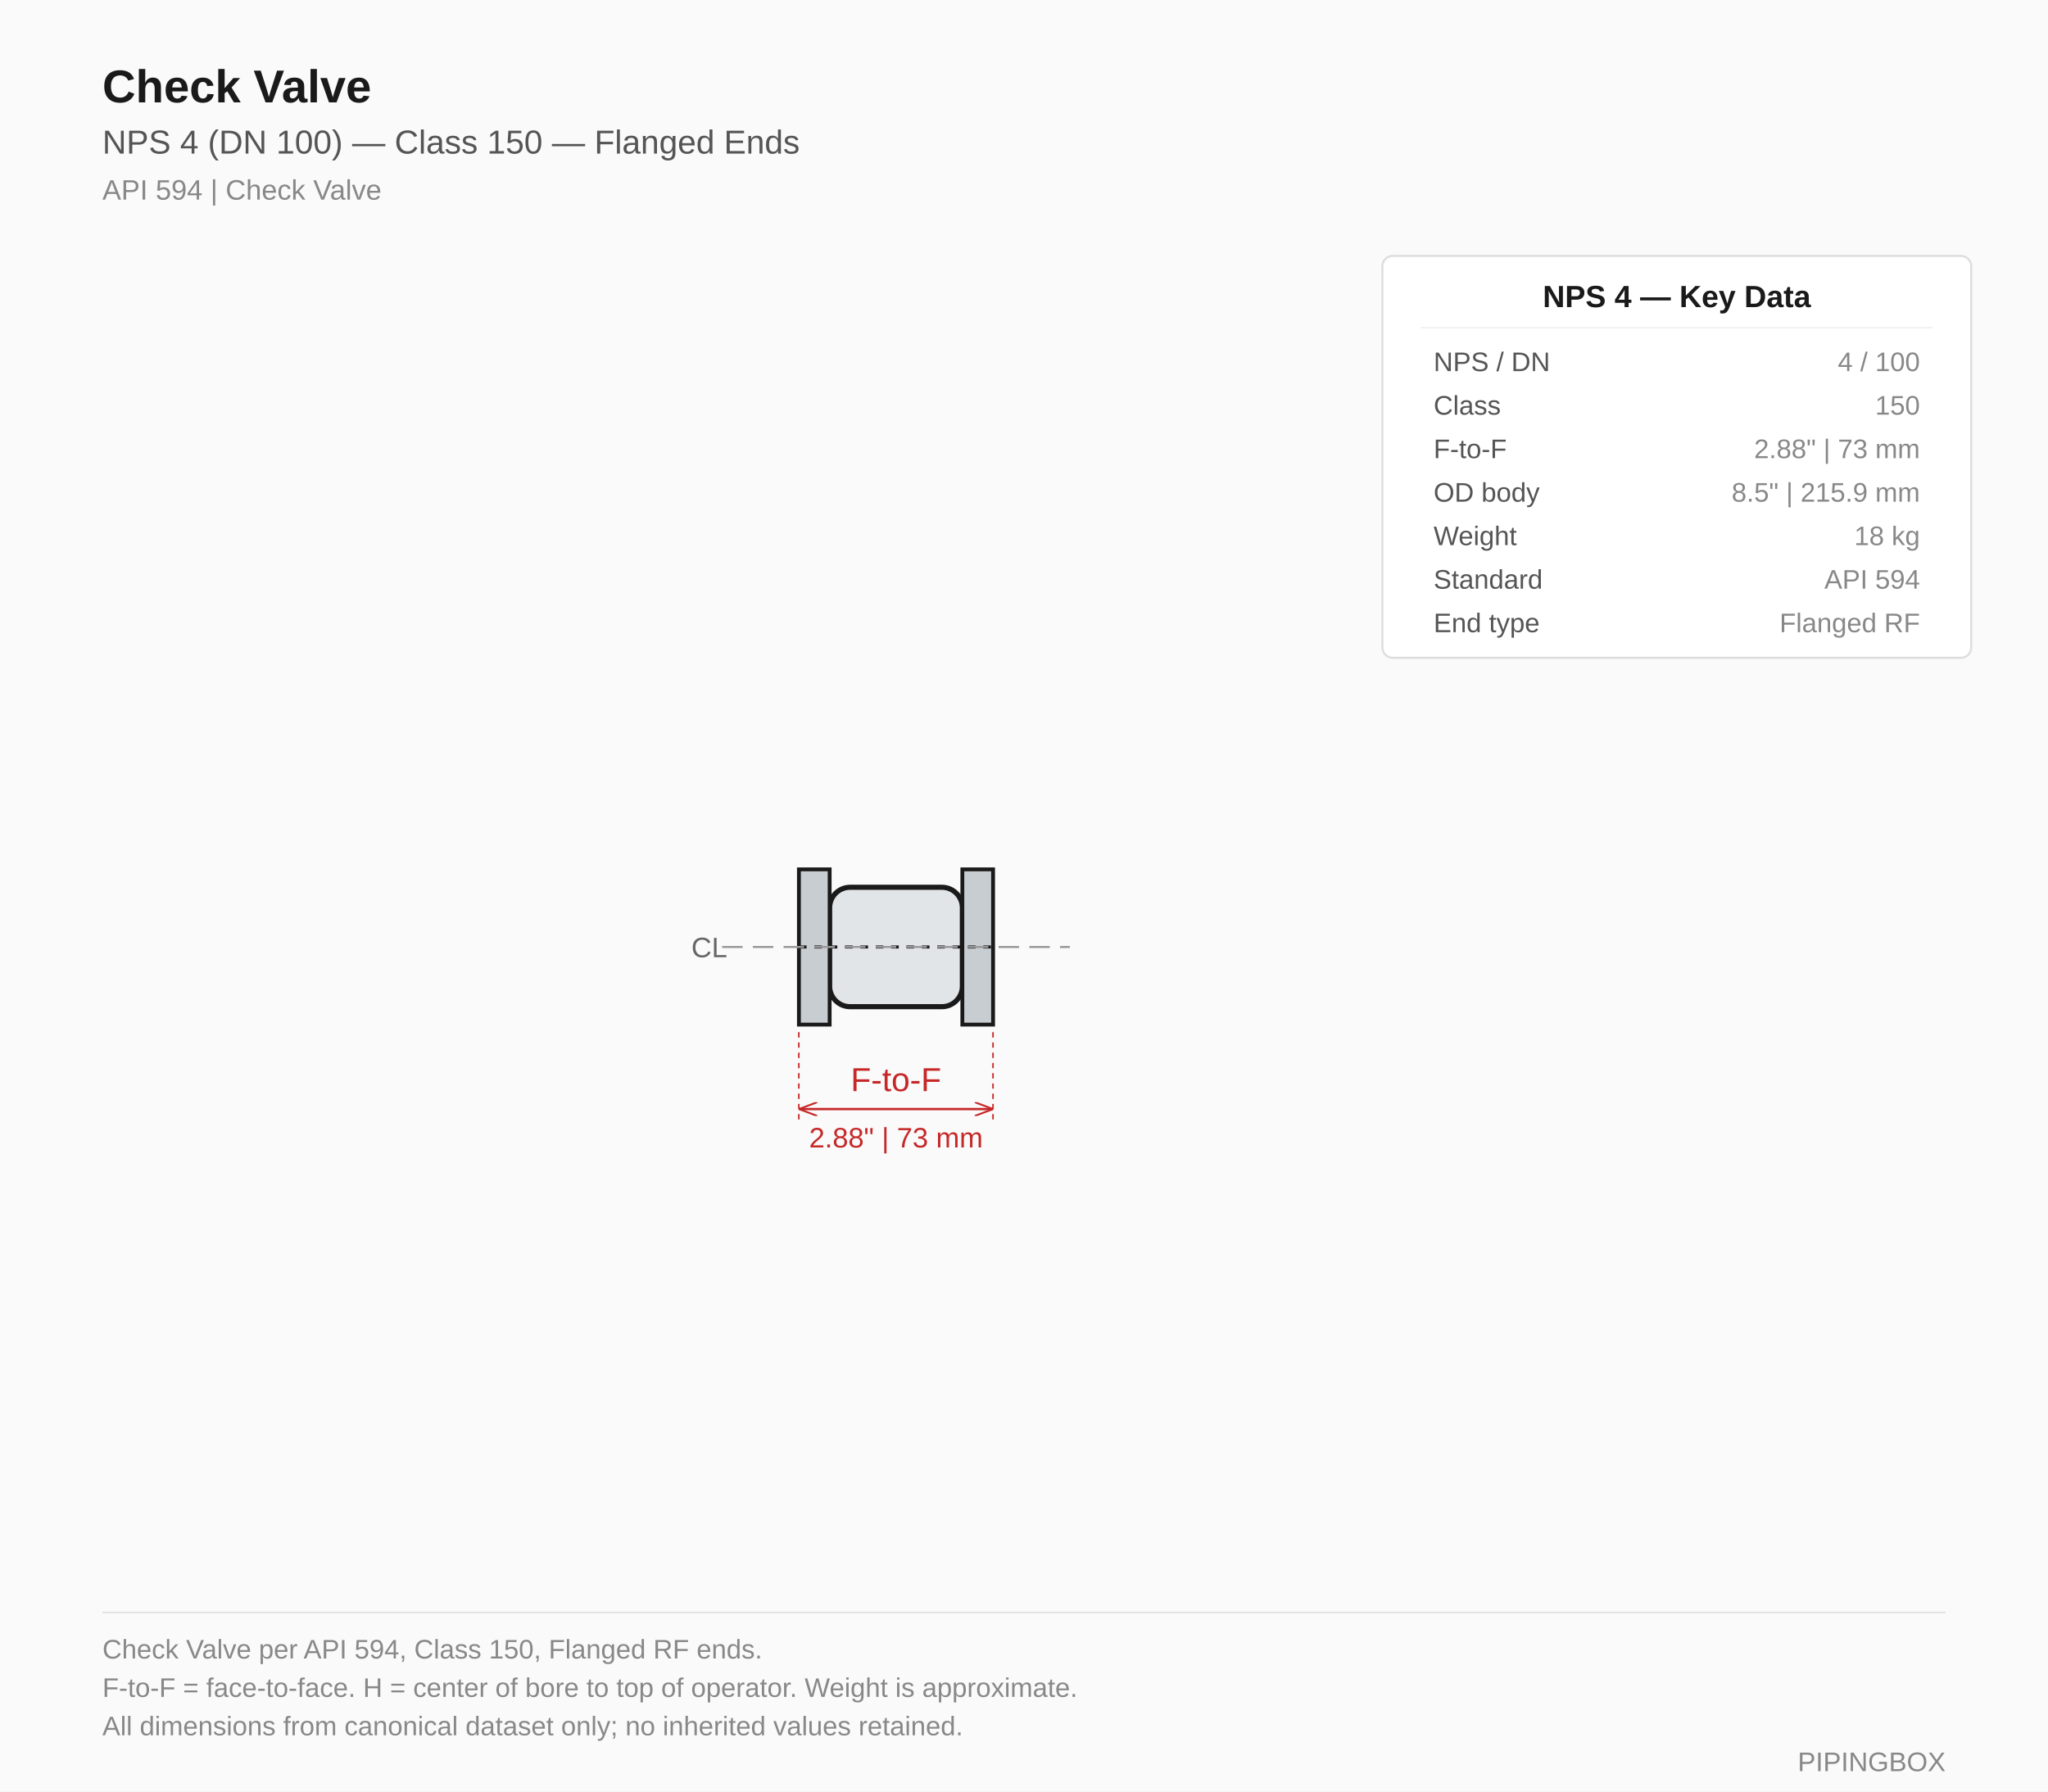
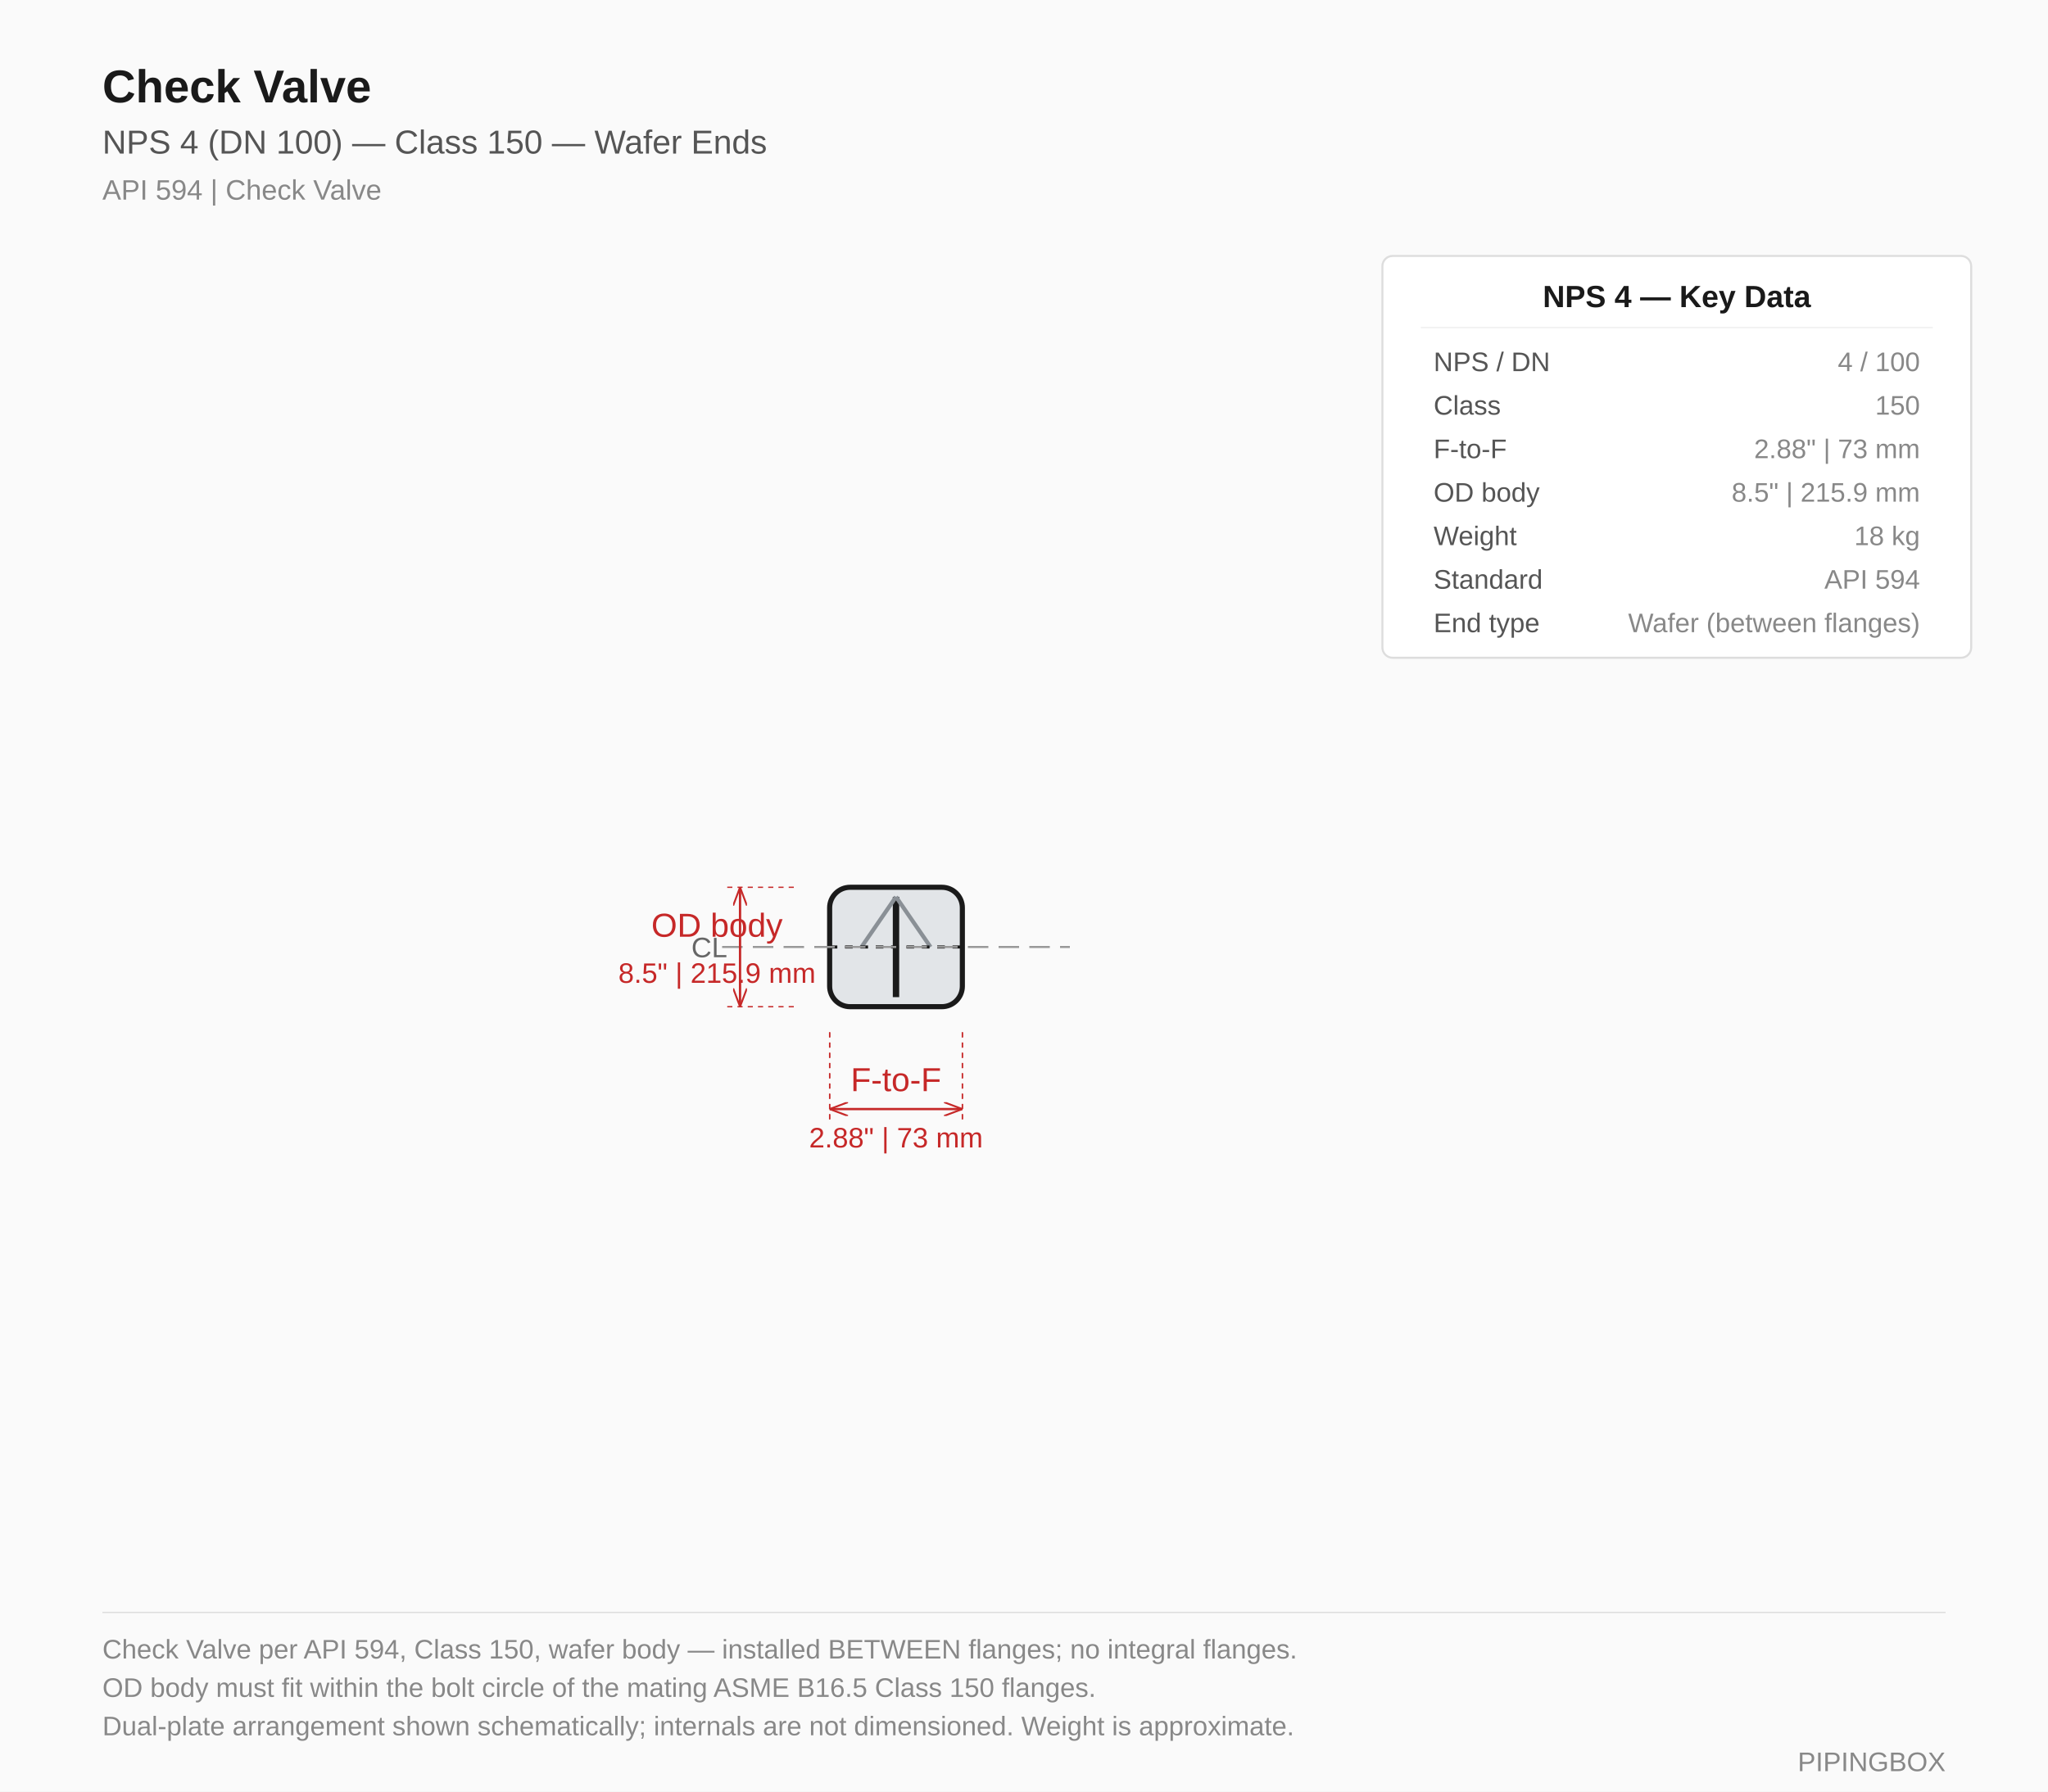
<svg xmlns="http://www.w3.org/2000/svg" viewBox="0 0 800 700" width="800" height="700">
  <defs>
    <style>
    .profile{stroke:#1a1a1a;stroke-width:2;fill:#e2e5e8}
    .profile2{stroke:#1a1a1a;stroke-width:1.6;fill:#d0d5da}
    .winding{stroke:#555;stroke-width:1;fill:none}
    .centerline{stroke:#999;stroke-width:.8;stroke-dasharray:8 4;fill:none}
    .dim-line{stroke:#c62828;stroke-width:.9;fill:none}
    .dim-text{font-family:'Segoe UI',Arial,sans-serif;font-size:13px;fill:#c62828;text-anchor:middle}
    .dim-sub{font-family:'Segoe UI',Arial,sans-serif;font-size:11px;fill:#c62828;text-anchor:middle}
    .title{font-family:'Segoe UI',Arial,sans-serif;font-size:18px;font-weight:600;fill:#1a1a1a}
    .subtitle{font-family:'Segoe UI',Arial,sans-serif;font-size:13px;fill:#555}
    .std-ref{font-family:'Segoe UI',Arial,sans-serif;font-size:11px;fill:#888}
    .note{font-family:'Segoe UI',Arial,sans-serif;font-size:10.5px;fill:#888}
    .label{font-family:'Segoe UI',Arial,sans-serif;font-size:11px;fill:#666;text-anchor:middle}
    .tbl-hdr{font-family:'Segoe UI',Arial,sans-serif;font-size:12px;fill:#1a1a1a;font-weight:600;text-anchor:middle}
    .tbl-key{font-family:'Segoe UI',Arial,sans-serif;font-size:10.5px;fill:#555;text-anchor:start}
    .tbl-val{font-family:'Segoe UI',Arial,sans-serif;font-size:10.5px;fill:#888;text-anchor:end}
    .bore{stroke:#1a1a1a;stroke-width:1.2;stroke-dasharray:3 3;fill:none}
  </style>
    <marker id="as" markerWidth="8" markerHeight="6" refX="0" refY="3" orient="auto">
      <path d="M8,0 L0,3 L8,6" fill="none" stroke="#c62828" stroke-width=".8" />
    </marker>
    <marker id="ae" markerWidth="8" markerHeight="6" refX="8" refY="3" orient="auto">
      <path d="M0,0 L8,3 L0,6" fill="none" stroke="#c62828" stroke-width=".8" />
    </marker>
  </defs>
  <rect width="800" height="700" fill="#fafafa" />
  <text x="40" y="40" class="title">Check Valve</text>
-   <text x="40" y="60" class="subtitle">NPS 4 (DN 100) — Class 150 — Flanged Ends</text>
+   <text x="40" y="60" class="subtitle">NPS 4 (DN 100) — Class 150 — Wafer Ends</text>
  <text x="40" y="78" class="std-ref">API 594 | Check Valve</text>
  <rect x="324.08" y="346.672" width="51.84" height="46.656" rx="8" class="profile" />
-   <rect x="312.08" y="339.674" width="12" height="60.653" fill="#c8cdd2" stroke="#1a1a1a" stroke-width="1.5" />
-   <rect x="375.92" y="339.674" width="12" height="60.653" fill="#c8cdd2" stroke="#1a1a1a" stroke-width="1.5" />
-   <line x1="312.08" y1="370" x2="387.92" y2="370" class="bore" />
+   <line x1="350" y1="350.404" x2="350" y2="389.596" stroke="#1a1a1a" stroke-width="2.5" />
+   <line x1="336.522" y1="370" x2="350" y2="350.404" stroke="#8a9096" stroke-width="1.6" />
+   <line x1="363.478" y1="370" x2="350" y2="350.404" stroke="#8a9096" stroke-width="1.6" />
+   <line x1="324.08" y1="370" x2="375.92" y2="370" class="bore" />
  <line x1="282.08" y1="370" x2="417.92" y2="370" class="centerline" />
  <text x="277.08" y="374" class="label" text-anchor="end">CL</text>
-   <line x1="312.08" y1="403.328" x2="312.08" y2="438.328" stroke="#c62828" stroke-width=".5" stroke-dasharray="2 2" />
-   <line x1="387.92" y1="403.328" x2="387.92" y2="438.328" stroke="#c62828" stroke-width=".5" stroke-dasharray="2 2" />
-   <line x1="312.08" y1="433.328" x2="387.92" y2="433.328" class="dim-line" marker-start="url(#as)" marker-end="url(#ae)" />
+   <line x1="324.08" y1="403.328" x2="324.08" y2="438.328" stroke="#c62828" stroke-width=".5" stroke-dasharray="2 2" />
+   <line x1="375.92" y1="403.328" x2="375.92" y2="438.328" stroke="#c62828" stroke-width=".5" stroke-dasharray="2 2" />
+   <line x1="324.08" y1="433.328" x2="375.92" y2="433.328" class="dim-line" marker-start="url(#as)" marker-end="url(#ae)" />
  <text x="350" y="426.328" class="dim-text">F-to-F</text>
  <text x="350" y="448.328" class="dim-sub">2.88" | 73 mm</text>
-   <line x1="312.08" y1="403.328" x2="312.08" y2="438.328" stroke="#c62828" stroke-width=".5" stroke-dasharray="2 2" />
-   <line x1="387.92" y1="403.328" x2="387.92" y2="438.328" stroke="#c62828" stroke-width=".5" stroke-dasharray="2 2" />
+   <line x1="324.08" y1="403.328" x2="324.08" y2="438.328" stroke="#c62828" stroke-width=".5" stroke-dasharray="2 2" />
+   <line x1="375.92" y1="403.328" x2="375.92" y2="438.328" stroke="#c62828" stroke-width=".5" stroke-dasharray="2 2" />
+   <line x1="310.08" y1="346.672" x2="284.08" y2="346.672" stroke="#c62828" stroke-width=".5" stroke-dasharray="2 2" />
+   <line x1="310.08" y1="393.328" x2="284.08" y2="393.328" stroke="#c62828" stroke-width=".5" stroke-dasharray="2 2" />
+   <line x1="289.08" y1="346.672" x2="289.08" y2="393.328" class="dim-line" marker-start="url(#as)" marker-end="url(#ae)" />
+   <text x="280.08" y="366" class="dim-text" text-anchor="end">OD body</text>
+   <text x="280.08" y="384" class="dim-sub" text-anchor="end">8.5" | 215.9 mm</text>
  <rect x="540" y="100" width="230" height="157" rx="4" fill="white" stroke="#ddd" stroke-width=".8" />
  <text x="655" y="120" class="tbl-hdr">NPS 4 — Key Data</text>
  <line x1="555" y1="128" x2="755" y2="128" stroke="#eee" stroke-width=".5" />
  <text x="560" y="145" class="tbl-key">NPS / DN</text>
  <text x="750" y="145" class="tbl-val">4 / 100</text>
  <text x="560" y="162" class="tbl-key">Class</text>
  <text x="750" y="162" class="tbl-val">150</text>
  <text x="560" y="179" class="tbl-key">F-to-F</text>
  <text x="750" y="179" class="tbl-val">2.88" | 73 mm</text>
  <text x="560" y="196" class="tbl-key">OD body</text>
  <text x="750" y="196" class="tbl-val">8.5" | 215.9 mm</text>
  <text x="560" y="213" class="tbl-key">Weight</text>
  <text x="750" y="213" class="tbl-val">18 kg</text>
  <text x="560" y="230" class="tbl-key">Standard</text>
  <text x="750" y="230" class="tbl-val">API 594</text>
  <text x="560" y="247" class="tbl-key">End type</text>
-   <text x="750" y="247" class="tbl-val">Flanged RF</text>
+   <text x="750" y="247" class="tbl-val">Wafer (between flanges)</text>
  <line x1="40" y1="630" x2="760" y2="630" stroke="#ddd" stroke-width=".5" />
-   <text x="40" y="648" class="note">Check Valve per API 594, Class 150, Flanged RF ends.</text>
-   <text x="40" y="663" class="note">F-to-F = face-to-face. H = center of bore to top of operator. Weight is approximate.</text>
-   <text x="40" y="678" class="note">All dimensions from canonical dataset only; no inherited values retained.</text>
+   <text x="40" y="648" class="note">Check Valve per API 594, Class 150, wafer body — installed BETWEEN flanges; no integral flanges.</text>
+   <text x="40" y="663" class="note">OD body must fit within the bolt circle of the mating ASME B16.5 Class 150 flanges.</text>
+   <text x="40" y="678" class="note">Dual-plate arrangement shown schematically; internals are not dimensioned. Weight is approximate.</text>
  <text x="760" y="692" class="note" text-anchor="end" fill="#ccc">PIPINGBOX</text>
</svg>
